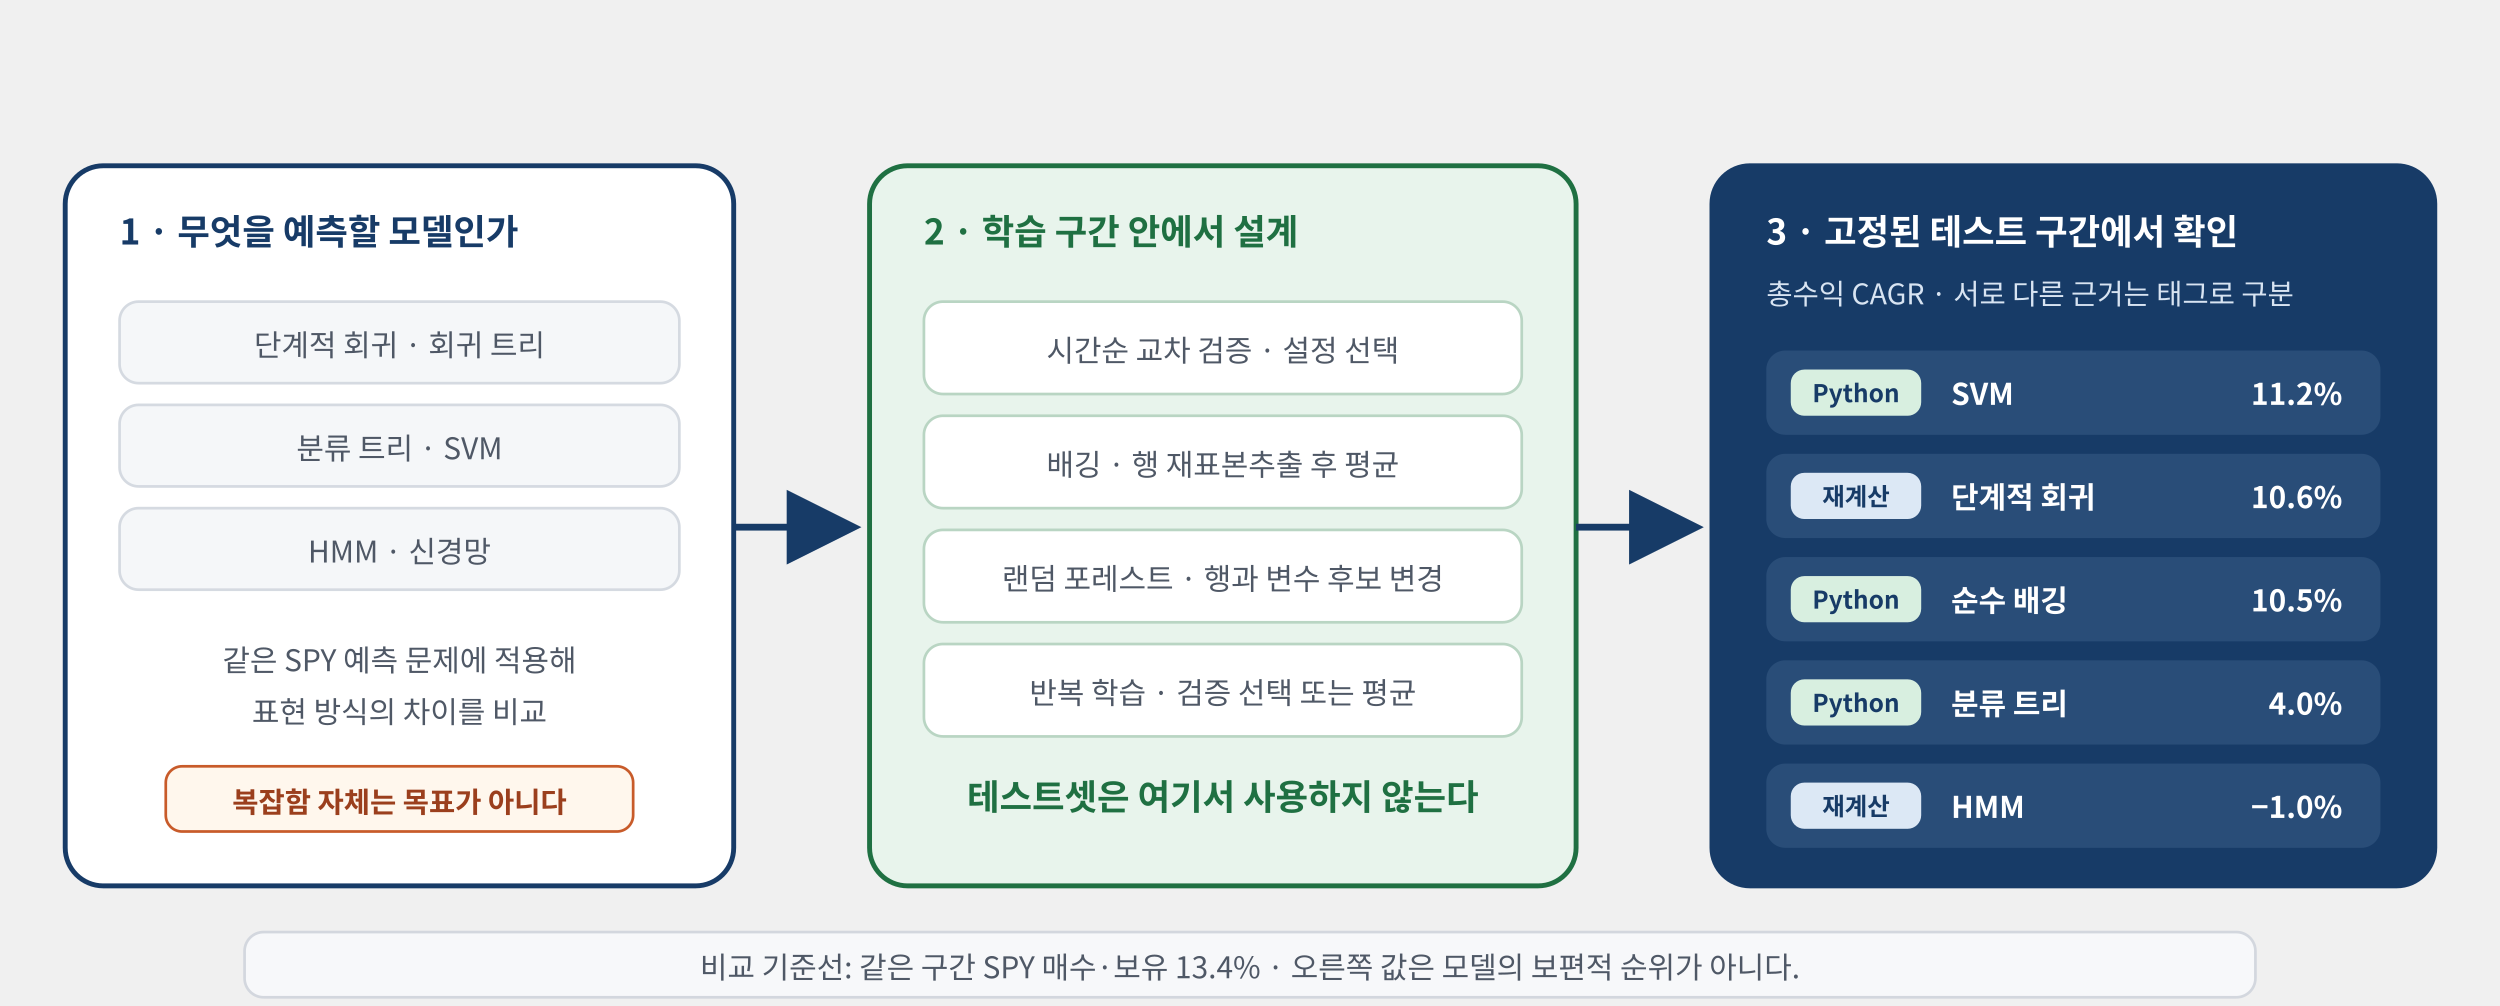
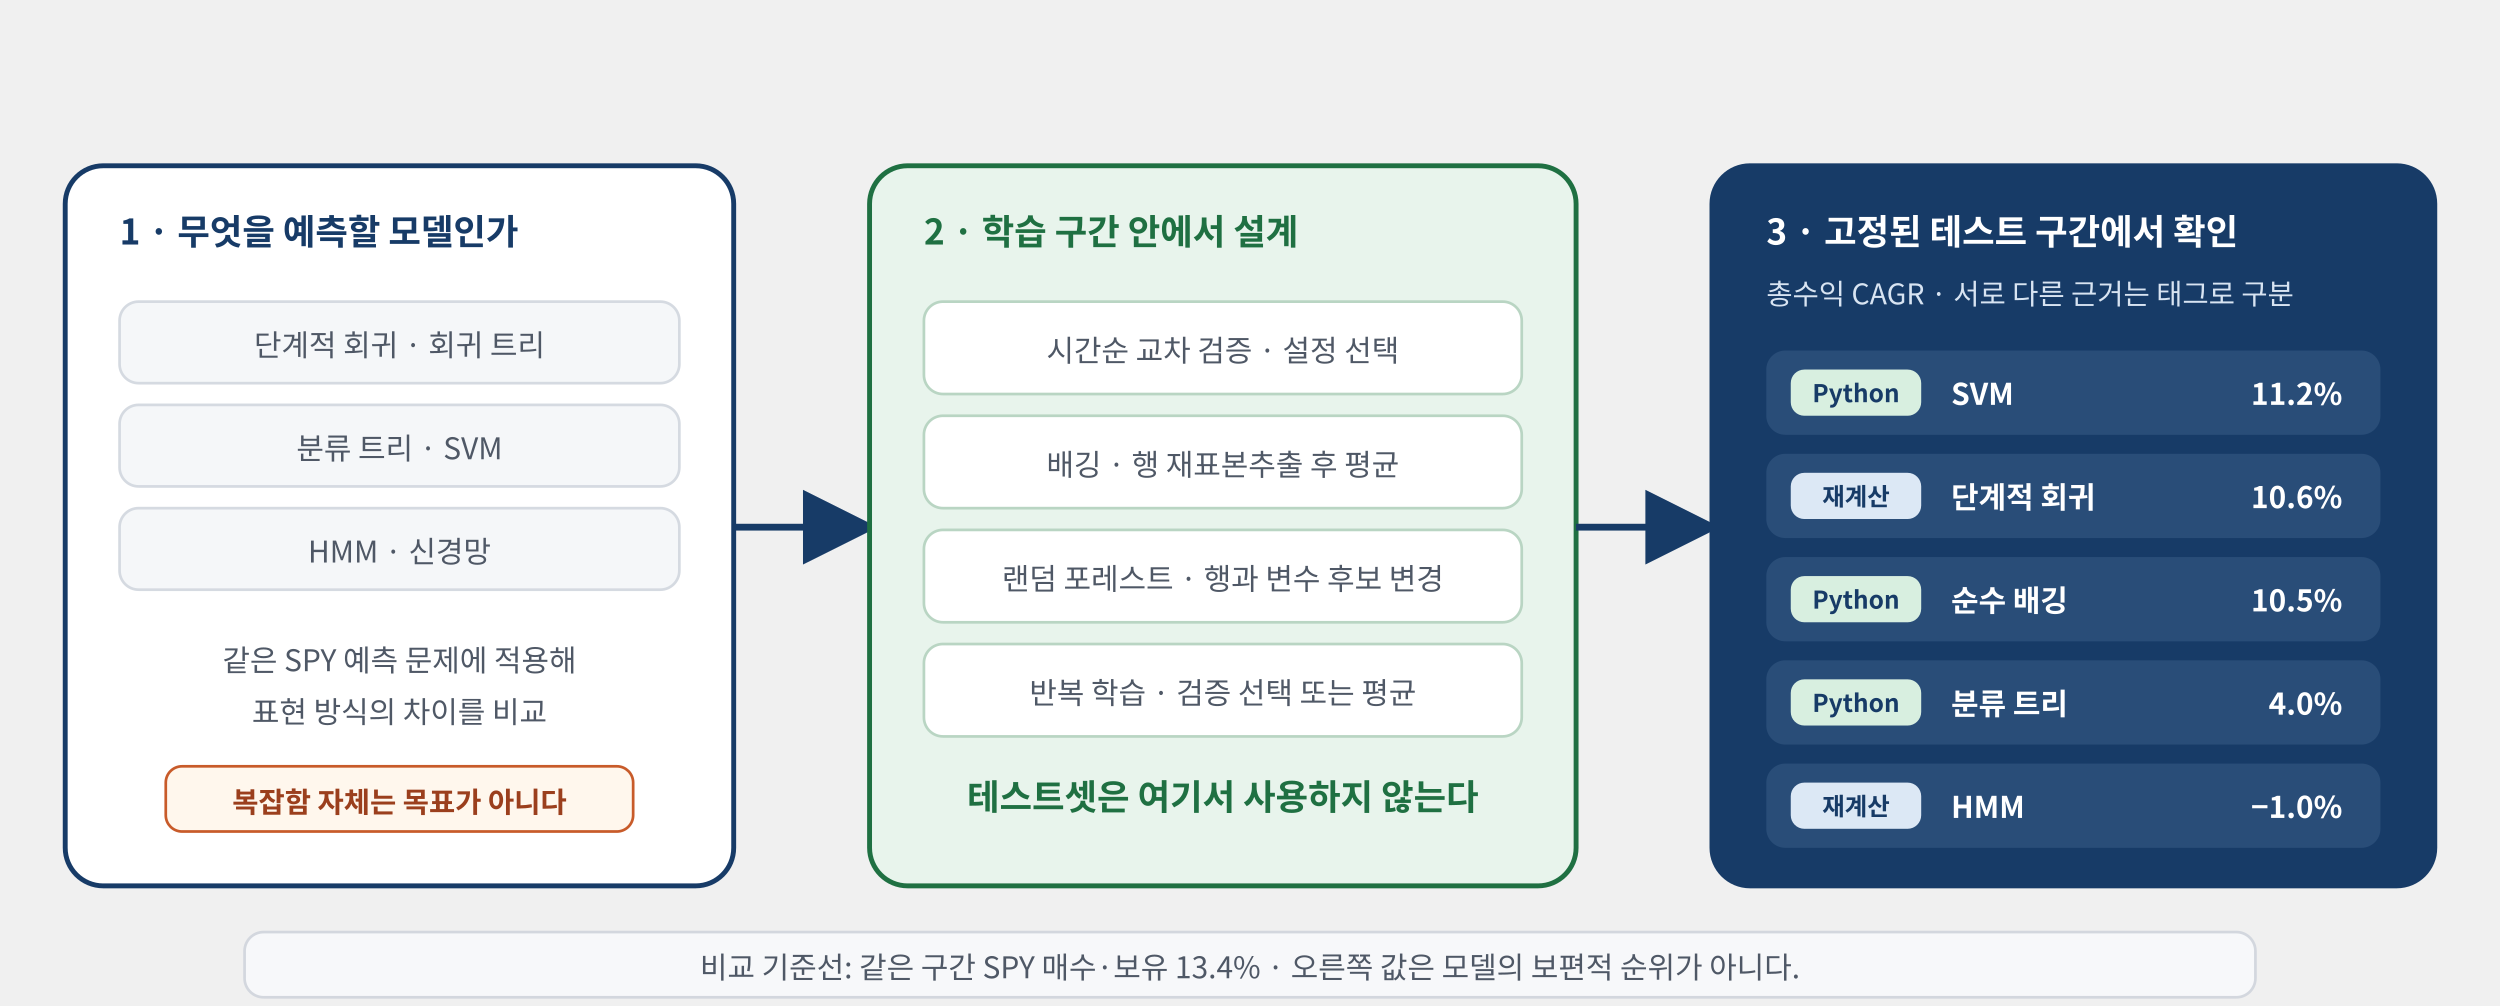
<svg xmlns="http://www.w3.org/2000/svg" viewBox="0 0 920 370" role="img" aria-labelledby="title desc" font-family="Noto Sans CJK KR,Apple SD Gothic Neo,Malgun Gothic,Noto Sans KR,NanumGothic,Inter,system-ui,sans-serif">
  <defs>
    <marker id="arrow" markerWidth="11" markerHeight="11" refX="9" refY="5.5" orient="auto">
      <path d="M0 0L11 5.5L0 11Z" fill="#173b67" />
    </marker>
    <style>.head{fill:#101828;font-size:16px;font-weight:700}.box{fill:#fff;stroke:#173b67;stroke-width:1.8}.design{fill:#e8f4ec;stroke:#1f7042;stroke-width:1.8}.result{fill:#173b67;stroke:#173b67;stroke-width:1.8}.step{fill:#173b67;font-size:13px;font-weight:700}.green{fill:#1f7042;font-size:13px;font-weight:700}.white{fill:#fff;font-size:13px;font-weight:700}.body{fill:#4f5866;font-size:11px}.pale{fill:#d8e4f2;font-size:10.5px}.item{fill:#f5f7f9;stroke:#d5dae1;stroke-width:1}.method{fill:#fff;stroke:#b9d5c3;stroke-width:1}.arrow{fill:none;stroke:#173b67;stroke-width:2.5;marker-end:url(#arrow)}.tag1{fill:#dce8f5}.tag2{fill:#d8efe0}.tagtext{fill:#173b67;font-size:9px;font-weight:700}.value{fill:#fff;font-size:11px;font-weight:700}</style>
  </defs>
  <rect x="24" y="61" width="246" height="265" rx="14" class="box" />
  <text x="44" y="90" class="step">1 · 무엇을 예측할 모델인가</text>
  <rect x="44" y="111" width="206" height="30" rx="7" class="item" />
  <text x="147" y="131" text-anchor="middle" class="body">단계적 회귀 · 회귀 트리</text>
  <rect x="44" y="149" width="206" height="30" rx="7" class="item" />
  <text x="147" y="169" text-anchor="middle" class="body">분류 트리 · SVM</text>
  <rect x="44" y="187" width="206" height="30" rx="7" class="item" />
  <text x="147" y="207" text-anchor="middle" class="body">HMM · 신경망</text>
  <text x="147" y="247" text-anchor="middle" class="body">같은 SPY 예측 문제에 적용해</text>
  <text x="147" y="266" text-anchor="middle" class="body">표현 방식의 차이를 비교</text>
  <rect x="61" y="282" width="172" height="24" rx="6" fill="#fff7ed" stroke="#c85b2a" />
  <text x="147" y="299" text-anchor="middle" fill="#9b3f1d" font-size="10.5" font-weight="700">복잡함 자체는 목표가 아니다</text>
-   <path d="M270 194H312" class="arrow" />
+   <path d="M270 194H318" class="arrow" />
  <rect x="320" y="61" width="260" height="265" rx="14" class="design" />
  <text x="340" y="90" class="green">2 · 학습 구간 안에서 설계</text>
  <rect x="340" y="111" width="220" height="34" rx="7" class="method" />
  <text x="450" y="133" text-anchor="middle" class="body">시간순 교차 검증 · 설정 선택</text>
  <rect x="340" y="153" width="220" height="34" rx="7" class="method" />
  <text x="450" y="175" text-anchor="middle" class="body">배깅 · 행 재표본추출 후 평균</text>
  <rect x="340" y="195" width="220" height="34" rx="7" class="method" />
  <text x="450" y="217" text-anchor="middle" class="body">랜덤 포레스트 · 행과 변수 후보 변경</text>
  <rect x="340" y="237" width="220" height="34" rx="7" class="method" />
  <text x="450" y="259" text-anchor="middle" class="body">반복 학습 · 검증 선택 또는 평균</text>
  <text x="450" y="298" text-anchor="middle" class="green">테스트셋은 여기서 사용하지 않는다</text>
-   <path d="M580 194H622" class="arrow" />
+   <path d="M580 194H628" class="arrow" />
  <rect x="630" y="61" width="266" height="265" rx="14" class="result" />
  <text x="650" y="90" class="white">3 · 고정된 테스트 구간에서 확인</text>
  <text x="650" y="112" class="pale">총수익 CAGR · 서로 다른 근거는 태그로 구분</text>
  <rect x="650" y="129" width="226" height="31" rx="7" fill="#294d78" />
  <rect x="659" y="136" width="48" height="17" rx="5" class="tag2" />
  <text x="683" y="148" text-anchor="middle" class="tagtext">Python</text>
  <text x="718" y="149" class="value">SVM</text>
  <text x="862" y="149" text-anchor="end" class="value">11.2%</text>
  <rect x="650" y="167" width="226" height="31" rx="7" fill="#294d78" />
  <rect x="659" y="174" width="48" height="17" rx="5" class="tag1" />
  <text x="683" y="186" text-anchor="middle" class="tagtext">재계산</text>
  <text x="718" y="187" class="value">단계적 회귀</text>
  <text x="862" y="187" text-anchor="end" class="value">10.6%</text>
  <rect x="650" y="205" width="226" height="31" rx="7" fill="#294d78" />
  <rect x="659" y="212" width="48" height="17" rx="5" class="tag2" />
  <text x="683" y="224" text-anchor="middle" class="tagtext">Python</text>
  <text x="718" y="225" class="value">순수 배깅</text>
  <text x="862" y="225" text-anchor="end" class="value">10.5%</text>
  <rect x="650" y="243" width="226" height="31" rx="7" fill="#294d78" />
  <rect x="659" y="250" width="48" height="17" rx="5" class="tag2" />
  <text x="683" y="262" text-anchor="middle" class="tagtext">Python</text>
  <text x="718" y="263" class="value">분류 트리</text>
  <text x="862" y="263" text-anchor="end" class="value">4.0%</text>
  <rect x="650" y="281" width="226" height="31" rx="7" fill="#294d78" />
  <rect x="659" y="288" width="48" height="17" rx="5" class="tag1" />
  <text x="683" y="300" text-anchor="middle" class="tagtext">재계산</text>
  <text x="718" y="301" class="value">HMM</text>
  <text x="862" y="301" text-anchor="end" class="value">−1.0%</text>
  <rect x="90" y="343" width="740" height="24" rx="7" fill="#f7f8fa" stroke="#d3d7de" />
  <text x="460" y="360" text-anchor="middle" class="body">비교 기준선: 같은 구간 SPY 매수·보유 13.4% · 오른쪽 값은 모델의 보편적 순위가 아니다.</text>
</svg>
